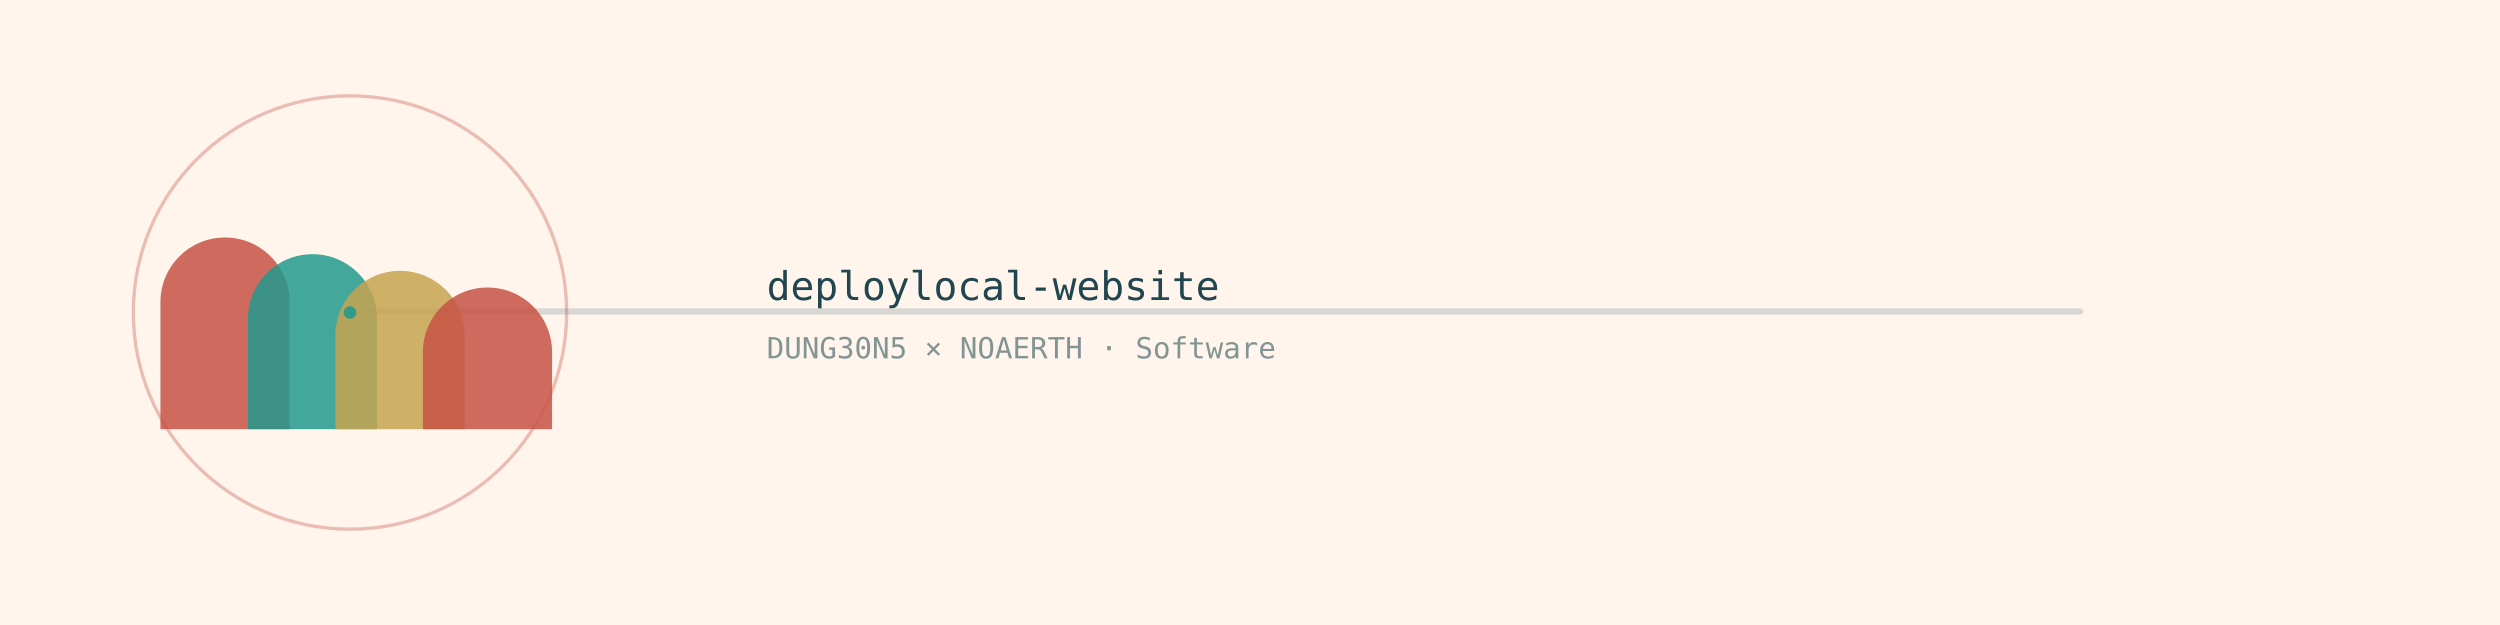
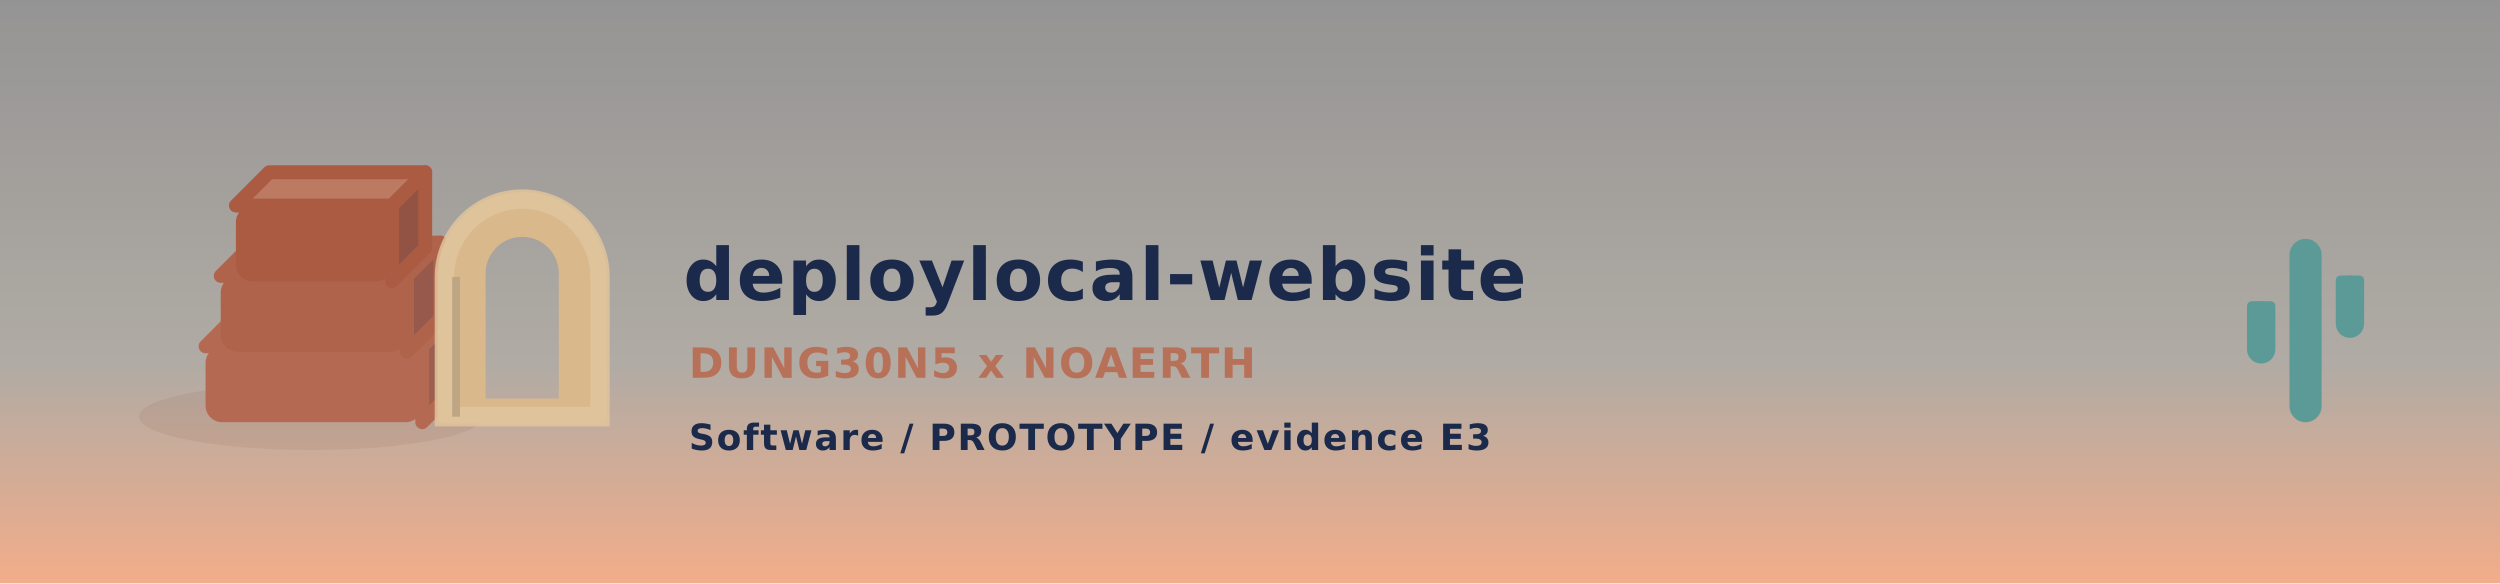
- <svg xmlns="http://www.w3.org/2000/svg" viewBox="0 0 1200 300" width="1200" height="300" role="img" aria-label="deploylocal-website identity object">
-   <rect width="1200" height="300" fill="#fff5ed" />
-   <defs>
-     <linearGradient id="gft" x1="0" y1="0" x2="1" y2="1">
-       <stop offset="0%" stop-color="#c75346" />
-       <stop offset="100%" stop-color="#24998e" />
-     </linearGradient>
-   </defs>
-   <rect x="168.00" y="148.00" width="832.00" height="3.00" rx="2.00" fill="rgba(9,52,63,0.160)" opacity="1.00" />
-   <path d="M77.00,206.00 L77.00,145.00 A31.00,31.00 0 0 1 139.00,145.00 L139.00,206.00 Z" fill="rgba(199,83,70,0.850)" opacity="1.00" />
-   <path d="M119.00,206.00 L119.00,153.00 A31.00,31.00 0 0 1 181.00,153.00 L181.00,206.00 Z" fill="rgba(36,153,142,0.850)" opacity="1.00" />
-   <path d="M161.00,206.00 L161.00,161.00 A31.00,31.00 0 0 1 223.00,161.00 L223.00,206.00 Z" fill="rgba(199,163,80,0.850)" opacity="1.00" />
-   <path d="M203.00,206.00 L203.00,169.00 A31.00,31.00 0 0 1 265.00,169.00 L265.00,206.00 Z" fill="rgba(199,83,70,0.850)" opacity="1.00" />
+ <svg xmlns="http://www.w3.org/2000/svg" width="900" height="210" viewBox="0 0 900 210" role="img" aria-label="deploylocal-website - identity object">
+   <linearGradient id="skyf" x1="0" y1="0" x2="0" y2="1">
+     <stop offset="0" stop-color="#959494" />
+     <stop offset="0.62" stop-color="#b0aba4" />
+     <stop offset="1" stop-color="#f3ad8a" />
+   </linearGradient>
+   <rect width="900" height="210" fill="url(#skyf)" />
+   <rect x="0" y="352" width="900" height="-142" fill="#e9cda3" />
+   <rect x="0" y="352" width="900" height="3" fill="#ebd1a9" />
+   <ellipse cx="112" cy="150" rx="62" ry="12" fill="rgba(138,90,68,0.11)" />
  <g>
-     <circle cx="168.00" cy="150.00" r="104.00" fill="none" stroke="rgba(199,83,70,0.350)" stroke-width="1.60" opacity="1.00" />
-     <animate attributeName="opacity" values="0.25;1.0;0.25" dur="18.0s" begin="0s" repeatCount="indefinite" />
+     <path d="M74,124.67 L152,124.67 L164,112.67 L86,112.67 Z" fill="#c3866d" stroke="#b46a52" stroke-width="5" stroke-linejoin="round" />
+     <path d="M152,124.67 L164,112.67 L164,140 L152,152 Z" fill="#9a5f51" stroke="#b46a52" stroke-width="5" stroke-linejoin="round" />
+     <rect x="74" y="124.67" width="78" height="27.33" rx="6" fill="#b46a52" />
+     <path d="M79.46,99.33 L146.54,99.33 L158.54,87.33 L91.46,87.33 Z" fill="#bf8068" stroke="#b0634b" stroke-width="5" stroke-linejoin="round" />
+     <path d="M146.54,99.33 L158.54,87.33 L158.54,114.67 L146.54,126.67 Z" fill="#97594b" stroke="#b0634b" stroke-width="5" stroke-linejoin="round" />
+     <rect x="79.46" y="99.33" width="67.08" height="27.33" rx="6" fill="#b0634b" />
+     <path d="M84.92,74 L141.08,74 L153.08,62 L96.92,62 Z" fill="#bc7a62" stroke="#ac5b43" stroke-width="5" stroke-linejoin="round" />
+     <path d="M141.08,74 L153.08,62 L153.08,89.33 L141.08,101.33 Z" fill="#935344" stroke="#ac5b43" stroke-width="5" stroke-linejoin="round" />
+     <rect x="84.92" y="74" width="56.16" height="27.33" rx="6" fill="#ac5b43" />
+     <animate attributeName="opacity" values="0.72;1;0.72" dur="6s" begin="0s" repeatCount="indefinite" />
  </g>
-   <circle cx="168" cy="150" r="3" fill="rgba(36,153,142,0.900)">
-     <animate attributeName="opacity" values="0.35;0.95;0.35" dur="18.0s" begin="0s" repeatCount="indefinite" />
-   </circle>
-   <text x="368" y="144" font-family="ui-monospace,Menlo,monospace" font-size="19" fill="rgba(9,52,63,0.900)">deploylocal-website</text>
-   <text x="368" y="172" font-family="ui-monospace,Menlo,monospace" font-size="14" fill="rgba(9,52,63,0.500)">DUNG30N5 × NOAERTH · Software</text>
+   <path d="M160,150 L160,99.68 A28,28 0 0 1 216,99.68 L216,150 Z M172.32,146 L172.32,98.43 A15.68,15.68 0 0 1 203.68,98.43 L203.68,146 Z" fill="#d9b98c" fill-rule="evenodd" stroke="#d9b98c" stroke-width="5" stroke-linejoin="round" />
+   <path d="M160,150 L160,99.68 A28,28 0 0 1 216,99.68 L216,150 Z" fill="none" stroke="#e0c49c" stroke-width="7" stroke-linecap="round" opacity="0.85" />
+   <rect x="162.8" y="99.68" width="2.8" height="50.32" fill="#bea583" />
+   <text x="246" y="108" font-family="Verdana,DejaVu Sans,sans-serif" font-size="26" font-weight="700" letter-spacing="0.6" fill="#1b2a4a" text-anchor="start">deploylocal-website</text>
+   <text x="248" y="136" font-family="Verdana,DejaVu Sans,sans-serif" font-size="15" font-weight="700" letter-spacing="0.6" fill="#b87159" text-anchor="start">DUNG30N5 x NOAERTH</text>
+   <text x="248" y="162" font-family="Verdana,DejaVu Sans,sans-serif" font-size="13" font-weight="700" letter-spacing="0.6" fill="#1b2a4a" text-anchor="start">Software  /  PROTOTYPE  /  evidence E3</text>
+   <rect x="824.22" y="86" width="11.56" height="66" rx="5.78" fill="#5b9a97" />
+   <rect x="808.92" y="108.44" width="10.2" height="22.44" rx="5.1" fill="#5b9a97" />
+   <rect x="808.92" y="108.44" width="10.2" height="6.6" rx="1.7" fill="#5b9a97" />
+   <rect x="840.88" y="99.2" width="10.2" height="22.44" rx="5.1" fill="#5b9a97" />
+   <rect x="840.88" y="99.2" width="10.2" height="6.6" rx="1.7" fill="#5b9a97" />
</svg>
